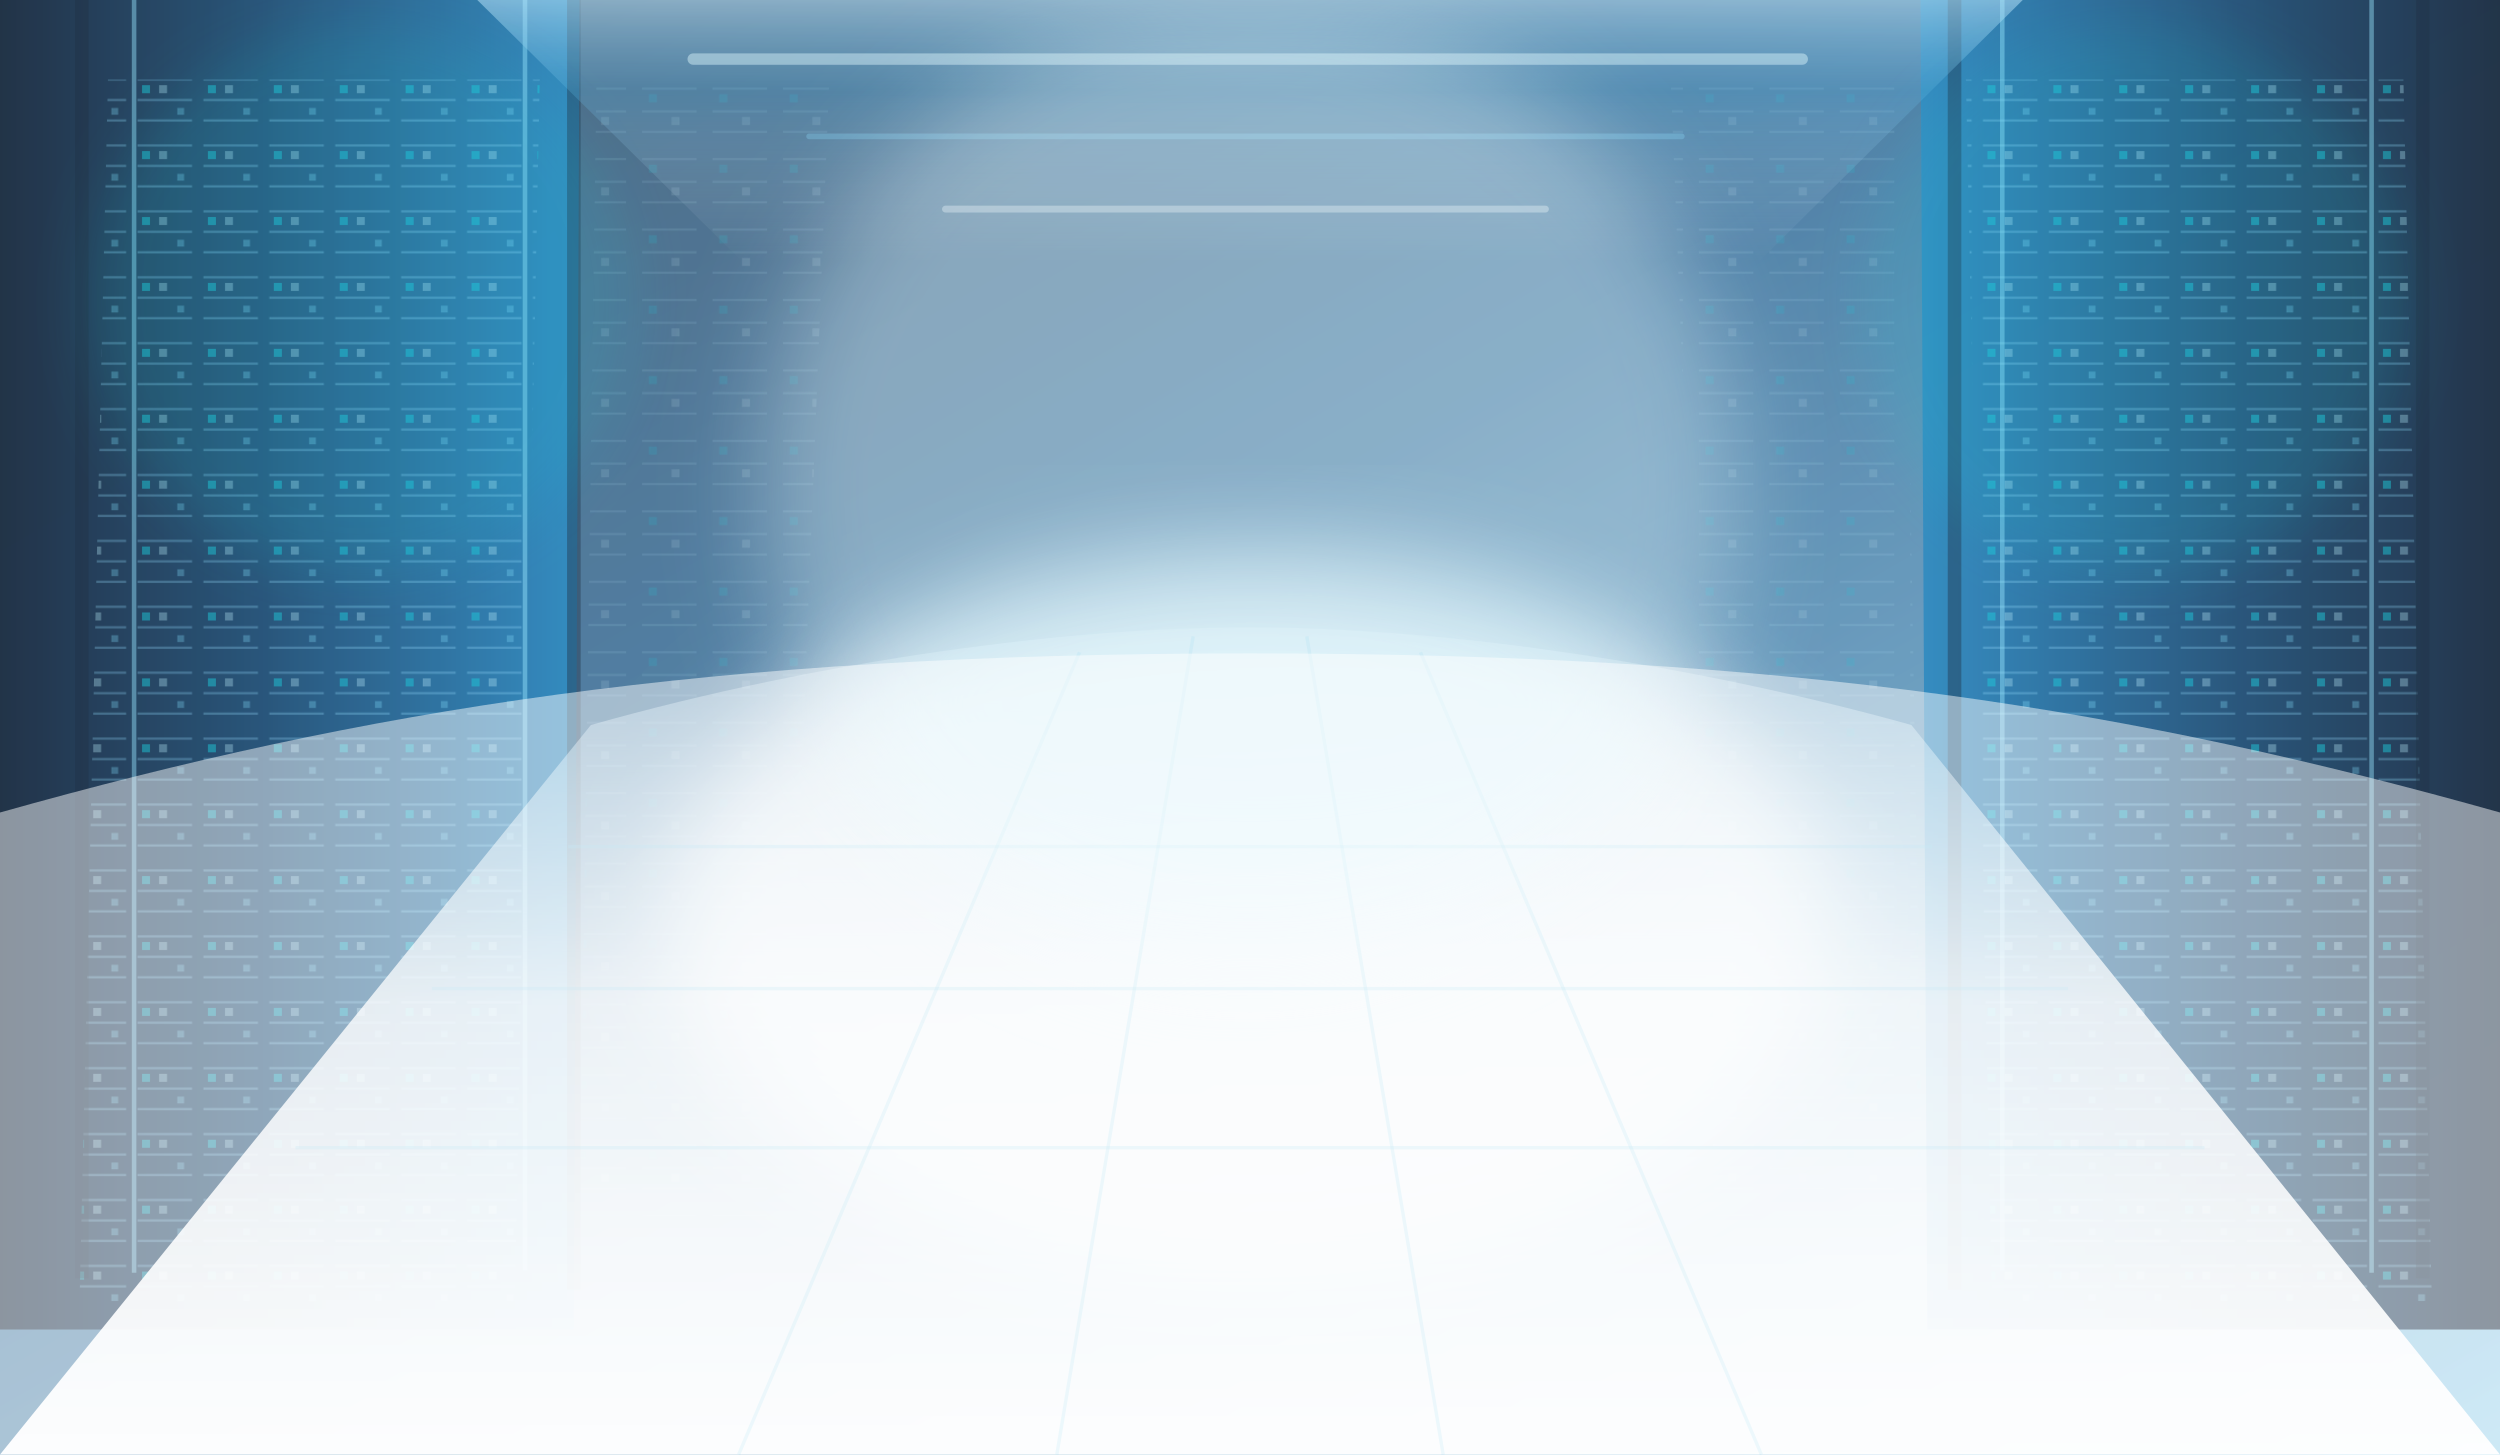
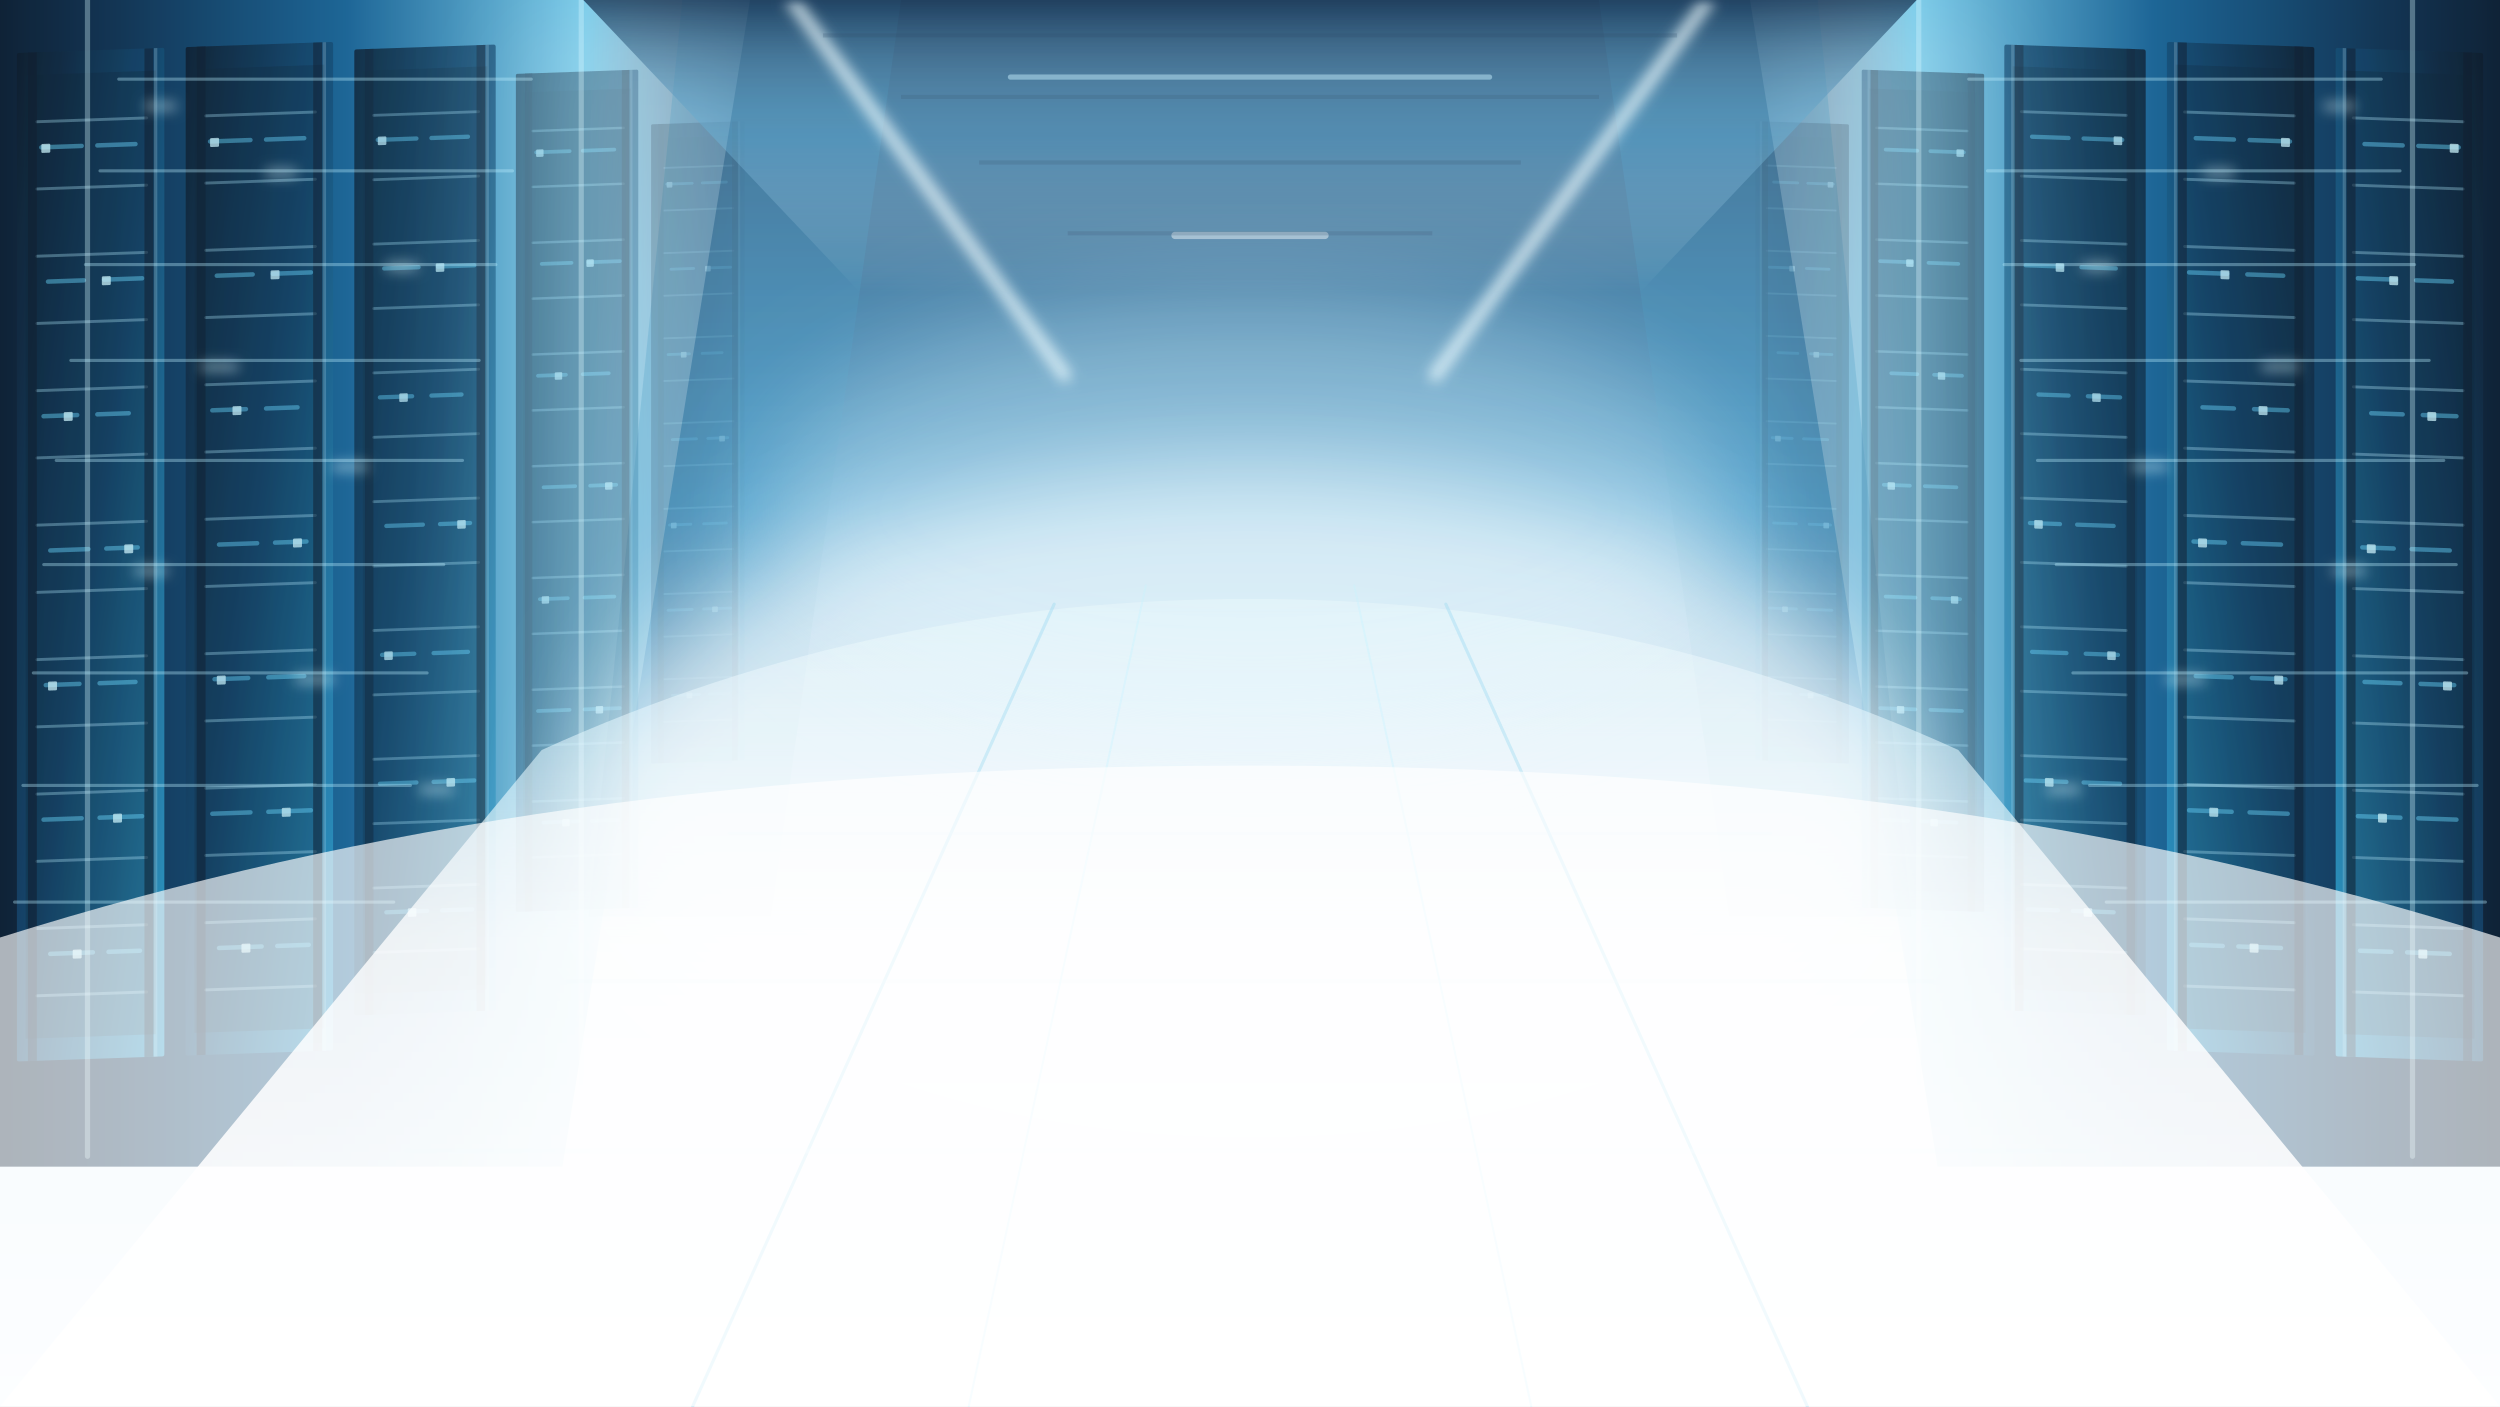
- <svg xmlns="http://www.w3.org/2000/svg" viewBox="0 0 2200 1280" role="img" aria-label="Bright blue hyperscale data centre server hall corridor">
+ <svg xmlns="http://www.w3.org/2000/svg" viewBox="0 0 2400 1350" role="img" aria-label="Blue hyperscale data centre server hall corridor">
  <defs>
-     <linearGradient id="wallBlue" x1="0" y1="0" x2="1" y2="1">
-       <stop offset="0" stop-color="#05203d" />
-       <stop offset="0.42" stop-color="#0d4e82" />
-       <stop offset="1" stop-color="#7fc6e7" />
+     <linearGradient id="base" x1="0" y1="0" x2="0" y2="1">
+       <stop offset="0" stop-color="#0a3157" />
+       <stop offset="0.36" stop-color="#2a8cc2" />
+       <stop offset="0.72" stop-color="#e3f4fb" />
+       <stop offset="1" stop-color="#f8fcff" />
    </linearGradient>
-     <linearGradient id="rackFace" x1="0" y1="0" x2="1" y2="0">
-       <stop offset="0" stop-color="#06182e" />
-       <stop offset="0.45" stop-color="#0e3f68" />
-       <stop offset="1" stop-color="#1b7eb9" />
+     <linearGradient id="leftWall" x1="0" y1="0" x2="1" y2="0">
+       <stop offset="0" stop-color="#04182c" />
+       <stop offset="0.16" stop-color="#082d4d" />
+       <stop offset="0.46" stop-color="#135f91" />
+       <stop offset="0.78" stop-color="#73c9e8" />
+       <stop offset="1" stop-color="#ffffff" stop-opacity="0.25" />
    </linearGradient>
-     <linearGradient id="rightRackFace" x1="1" y1="0" x2="0" y2="0">
-       <stop offset="0" stop-color="#06182e" />
-       <stop offset="0.45" stop-color="#0e3f68" />
-       <stop offset="1" stop-color="#1b7eb9" />
+     <linearGradient id="rightWall" x1="1" y1="0" x2="0" y2="0">
+       <stop offset="0" stop-color="#04182c" />
+       <stop offset="0.16" stop-color="#082d4d" />
+       <stop offset="0.46" stop-color="#135f91" />
+       <stop offset="0.78" stop-color="#73c9e8" />
+       <stop offset="1" stop-color="#ffffff" stop-opacity="0.25" />
    </linearGradient>
-     <linearGradient id="floorGlow" x1="0" y1="0" x2="0" y2="1">
-       <stop offset="0" stop-color="#d9f3ff" stop-opacity="0.25" />
-       <stop offset="0.45" stop-color="#ffffff" stop-opacity="0.78" />
-       <stop offset="1" stop-color="#ffffff" stop-opacity="0.98" />
+     <linearGradient id="floor" x1="0" y1="0" x2="0" y2="1">
+       <stop offset="0" stop-color="#b9ebfb" stop-opacity="0.42" />
+       <stop offset="0.42" stop-color="#ffffff" stop-opacity="0.78" />
+       <stop offset="1" stop-color="#ffffff" />
    </linearGradient>
    <linearGradient id="ceiling" x1="0" y1="0" x2="0" y2="1">
-       <stop offset="0" stop-color="#bdeaff" stop-opacity="0.5" />
-       <stop offset="0.35" stop-color="#4aa8d8" stop-opacity="0.28" />
+       <stop offset="0" stop-color="#082a4b" stop-opacity="0.82" />
+       <stop offset="0.48" stop-color="#42a8db" stop-opacity="0.38" />
      <stop offset="1" stop-color="#ffffff" stop-opacity="0" />
    </linearGradient>
-     <filter id="blur24" x="-20%" y="-20%" width="140%" height="140%">
-       <feGaussianBlur stdDeviation="24" />
+     <linearGradient id="doorGlass" x1="0" y1="0" x2="1" y2="1">
+       <stop offset="0" stop-color="#031525" />
+       <stop offset="0.48" stop-color="#0b426a" />
+       <stop offset="1" stop-color="#29a1d1" />
+     </linearGradient>
+     <linearGradient id="doorFadeLeft" x1="0" y1="0" x2="1" y2="0">
+       <stop offset="0" stop-color="#031525" stop-opacity="0.95" />
+       <stop offset="0.7" stop-color="#145f8e" stop-opacity="0.72" />
+       <stop offset="1" stop-color="#bceeff" stop-opacity="0.18" />
+     </linearGradient>
+     <linearGradient id="doorFadeRight" x1="1" y1="0" x2="0" y2="0">
+       <stop offset="0" stop-color="#031525" stop-opacity="0.95" />
+       <stop offset="0.7" stop-color="#145f8e" stop-opacity="0.72" />
+       <stop offset="1" stop-color="#bceeff" stop-opacity="0.18" />
+     </linearGradient>
+     <filter id="blur20" x="-20%" y="-20%" width="140%" height="140%">
+       <feGaussianBlur stdDeviation="20" />
    </filter>
-     <filter id="blur42" x="-20%" y="-20%" width="140%" height="140%">
-       <feGaussianBlur stdDeviation="42" />
+     <filter id="blur48" x="-20%" y="-20%" width="140%" height="140%">
+       <feGaussianBlur stdDeviation="48" />
    </filter>
-     <pattern id="rackGrid" width="58" height="58" patternUnits="userSpaceOnUse">
-       <rect width="58" height="58" fill="none" />
-       <path d="M5 12H53M5 30H53M5 48H53" stroke="#8bdcff" stroke-opacity="0.33" stroke-width="2" />
-       <rect x="9" y="17" width="7" height="7" fill="#00c6d7" opacity="0.55" />
-       <rect x="24" y="17" width="7" height="7" fill="#b9efff" opacity="0.38" />
-       <rect x="40" y="37" width="6" height="6" fill="#79dfff" opacity="0.34" />
-     </pattern>
-     <pattern id="rackGridSoft" width="62" height="62" patternUnits="userSpaceOnUse">
-       <rect width="62" height="62" fill="none" />
-       <path d="M7 16H55M7 36H55M7 54H55" stroke="#b7ecff" stroke-opacity="0.25" stroke-width="2" />
-       <rect x="13" y="21" width="7" height="7" fill="#00c6d7" opacity="0.38" />
-       <rect x="33" y="41" width="7" height="7" fill="#d8f7ff" opacity="0.30" />
-     </pattern>
+     <filter id="neon" x="-80%" y="-80%" width="260%" height="260%">
+       <feGaussianBlur stdDeviation="6" />
+     </filter>
+     <symbol id="serverBay" viewBox="0 0 132 900">
+       <rect x="0" y="0" width="132" height="900" rx="2" fill="url(#doorGlass)" opacity="0.92" />
+       <rect x="8" y="20" width="116" height="860" fill="#041b30" opacity="0.28" />
+       <g stroke-linecap="round">
+         <path d="M18 62H116M18 122H116M18 182H116M18 242H116M18 302H116M18 362H116M18 422H116M18 482H116M18 542H116M18 602H116M18 662H116M18 722H116M18 782H116M18 842H116" stroke="#b8efff" stroke-opacity="0.34" stroke-width="2.6" />
+         <path d="M22 85H58M72 85H106M28 205H60M78 205H112M24 325H54M72 325H100M30 445H64M80 445H108M26 565H56M74 565H106M24 685H58M74 685H112M30 805H68M82 805H110" stroke="#67d9ff" stroke-opacity="0.45" stroke-width="4" />
+       </g>
+       <g fill="#cff8ff" opacity="0.75">
+         <rect x="22" y="82" width="8" height="8" rx="1" />
+         <rect x="76" y="202" width="8" height="8" rx="1" />
+         <rect x="42" y="322" width="8" height="8" rx="1" />
+         <rect x="96" y="442" width="8" height="8" rx="1" />
+         <rect x="28" y="562" width="8" height="8" rx="1" />
+         <rect x="86" y="682" width="8" height="8" rx="1" />
+         <rect x="50" y="802" width="8" height="8" rx="1" />
+       </g>
+       <path d="M14 0V900M118 0V900" stroke="#061626" stroke-opacity="0.58" stroke-width="8" />
+       <path d="M124 0V900" stroke="#d3f7ff" stroke-opacity="0.22" stroke-width="3" />
+     </symbol>
  </defs>
-   <rect width="2200" height="1280" fill="#eaf4fb" />
-   <rect width="2200" height="1280" fill="url(#wallBlue)" opacity="0.78" />
-   <g opacity="0.98">
-     <path d="M0 0H510L505 1170H0Z" fill="url(#rackFace)" />
-     <path d="M1690 0H2200V1170H1696Z" fill="url(#rightRackFace)" />
-     <path d="M95 70H475L453 1145H70Z" fill="url(#rackGrid)" opacity="0.86" />
-     <path d="M1730 70H2115L2140 1145H1753Z" fill="url(#rackGrid)" opacity="0.86" />
-     <path d="M525 64H730L690 1070H510Z" fill="url(#rackGridSoft)" opacity="0.42" />
-     <path d="M1470 64H1675L1692 1070H1510Z" fill="url(#rackGridSoft)" opacity="0.42" />
+   <rect width="2400" height="1350" fill="url(#base)" />
+   <path d="M0 0H720L540 1120H0Z" fill="url(#leftWall)" />
+   <path d="M1680 0H2400V1120H1860Z" fill="url(#rightWall)" />
+   <path d="M655 0H865L740 880H565Z" fill="#1a83b5" opacity="0.28" />
+   <path d="M1535 0H1745L1835 880H1660Z" fill="#1a83b5" opacity="0.28" />
+   <g opacity="0.95">
+     <g transform="translate(0 28) skewY(-2)">
+       <use href="#serverBay" x="16" y="0" width="142" height="1015" />
+       <use href="#serverBay" x="178" y="0" width="142" height="1015" opacity="0.96" />
+       <use href="#serverBay" x="340" y="0" width="136" height="990" opacity="0.86" />
+       <use href="#serverBay" x="495" y="0" width="118" height="925" opacity="0.52" />
+       <use href="#serverBay" x="625" y="20" width="90" height="800" opacity="0.26" />
+     </g>
+     <g transform="translate(2400 28) scale(-1 1) skewY(-2)">
+       <use href="#serverBay" x="16" y="0" width="142" height="1015" />
+       <use href="#serverBay" x="178" y="0" width="142" height="1015" opacity="0.96" />
+       <use href="#serverBay" x="340" y="0" width="136" height="990" opacity="0.86" />
+       <use href="#serverBay" x="495" y="0" width="118" height="925" opacity="0.52" />
+       <use href="#serverBay" x="625" y="20" width="90" height="800" opacity="0.26" />
+     </g>
  </g>
-   <g stroke="#05192f" stroke-opacity="0.42" stroke-width="12">
-     <path d="M72 0V1125" />
-     <path d="M505 0V1135" />
-     <path d="M1720 0V1135" />
-     <path d="M2132 0V1125" />
+   <g stroke-linecap="round">
+     <path d="M84 0V1110M558 0V1050M1842 0V1050M2316 0V1110" stroke="#d6f8ff" stroke-width="5" opacity="0.34" />
+     <path d="M114 76H510M96 164H492M82 254H476M68 346H460M54 442H444M42 542H426M32 646H410M22 754H394M14 866H378" stroke="#b8efff" stroke-width="3" opacity="0.36" />
+     <path d="M1890 76H2286M1908 164H2304M1924 254H2318M1940 346H2332M1956 442H2346M1974 542H2358M1990 646H2368M2006 754H2378M2022 866H2386" stroke="#b8efff" stroke-width="3" opacity="0.36" />
+     <path d="M142 102H166M258 166H282M374 256H398M196 352H226M322 448H350M132 548H158M286 652H318M406 758H432" stroke="#dffbff" stroke-width="7" opacity="0.58" filter="url(#neon)" />
+     <path d="M2234 102H2258M2118 166H2142M2002 256H2026M2174 352H2204M2050 448H2078M2242 548H2268M2082 652H2114M1968 758H1994" stroke="#dffbff" stroke-width="7" opacity="0.58" filter="url(#neon)" />
  </g>
-   <g stroke="#8de5ff" stroke-opacity="0.44" stroke-width="4">
-     <path d="M118 0V1120" />
-     <path d="M462 0V1118" />
-     <path d="M1762 0V1118" />
-     <path d="M2087 0V1120" />
+   <path d="M560 0H1840L1575 280H825Z" fill="url(#ceiling)" />
+   <g stroke-linecap="round">
+     <path d="M760 0L1022 360" stroke="#ecfdff" stroke-width="13" opacity="0.74" filter="url(#neon)" />
+     <path d="M1640 0L1378 360" stroke="#ecfdff" stroke-width="13" opacity="0.74" filter="url(#neon)" />
+     <path d="M970 74H1430" stroke="#b8efff" stroke-width="5" opacity="0.48" />
+     <path d="M1050 145H1350" stroke="#ffffff" stroke-width="8" opacity="0.52" filter="url(#neon)" />
+     <path d="M1128 226H1272" stroke="#ffffff" stroke-width="7" opacity="0.44" />
  </g>
-   <path d="M420 0H1780L1548 230H653Z" fill="url(#ceiling)" />
-   <g opacity="0.8">
-     <path d="M610 52H1586" stroke="#dff9ff" stroke-width="10" stroke-linecap="round" opacity="0.55" />
-     <path d="M712 120H1480" stroke="#7edaff" stroke-width="5" stroke-linecap="round" opacity="0.35" />
-     <path d="M832 184H1360" stroke="#ffffff" stroke-width="6" stroke-linecap="round" opacity="0.42" />
+   <g stroke="#092d4f" stroke-width="4" opacity="0.24">
+     <path d="M790 34H1610" />
+     <path d="M865 93H1535" />
+     <path d="M940 156H1460" />
+     <path d="M1025 224H1375" />
  </g>
-   <path d="M520 638C725 580 942 552 1100 552C1256 552 1474 580 1682 638L2200 1280H0Z" fill="url(#floorGlow)" />
-   <ellipse cx="1100" cy="814" rx="520" ry="310" fill="#ffffff" opacity="0.75" filter="url(#blur42)" />
-   <ellipse cx="1100" cy="620" rx="340" ry="150" fill="#c8f4ff" opacity="0.32" filter="url(#blur42)" />
-   <g stroke="#87cfea" stroke-opacity="0.28" stroke-width="3">
-     <path d="M650 1280L950 574" />
-     <path d="M930 1280L1050 560" />
-     <path d="M1270 1280L1150 560" />
-     <path d="M1550 1280L1250 574" />
-     <path d="M260 1010H1940" />
-     <path d="M380 870H1820" />
-     <path d="M500 745H1700" />
+   <path d="M520 720C740 620 965 575 1200 575C1435 575 1660 620 1880 720L2400 1350H0Z" fill="url(#floor)" />
+   <ellipse cx="1200" cy="782" rx="640" ry="340" fill="#ffffff" opacity="0.68" filter="url(#blur48)" />
+   <ellipse cx="1200" cy="490" rx="470" ry="210" fill="#e5fbff" opacity="0.32" filter="url(#blur48)" />
+   <g stroke-linecap="round" opacity="0.34">
+     <path d="M665 1350L1012 580" stroke="#6ec9eb" stroke-width="3" />
+     <path d="M930 1350L1100 562" stroke="#b5efff" stroke-width="2" />
+     <path d="M1470 1350L1300 562" stroke="#b5efff" stroke-width="2" />
+     <path d="M1735 1350L1388 580" stroke="#6ec9eb" stroke-width="3" />
+     <path d="M390 1105H2010" stroke="#c8f0fb" stroke-width="5" opacity="0.30" />
+     <path d="M545 942H1855" stroke="#a7dff1" stroke-width="4" opacity="0.27" />
+     <path d="M700 800H1700" stroke="#8bd3ed" stroke-width="3" opacity="0.22" />
  </g>
-   <circle cx="1100" cy="430" r="430" fill="#eafcff" opacity="0.36" filter="url(#blur42)" />
-   <circle cx="318" cy="265" r="240" fill="#00c6d7" opacity="0.14" filter="url(#blur24)" />
-   <circle cx="1878" cy="265" r="240" fill="#00c6d7" opacity="0.14" filter="url(#blur24)" />
-   <rect width="2200" height="1280" fill="#eaf4fb" opacity="0.12" />
-   <path d="M0 715C320 625 620 575 1100 575C1580 575 1880 625 2200 715V1280H0Z" fill="#ffffff" opacity="0.48" />
-   <rect width="2200" height="1280" fill="none" />
+   <rect width="2400" height="1350" fill="#eaf4fb" opacity="0.05" />
+   <rect x="500" y="-40" width="1400" height="1460" fill="#ffffff" opacity="0.18" filter="url(#blur48)" />
+   <path d="M0 900C350 790 720 735 1200 735C1680 735 2050 790 2400 900V1350H0Z" fill="#ffffff" opacity="0.66" />
+   <rect width="2400" height="1350" fill="none" />
</svg>
